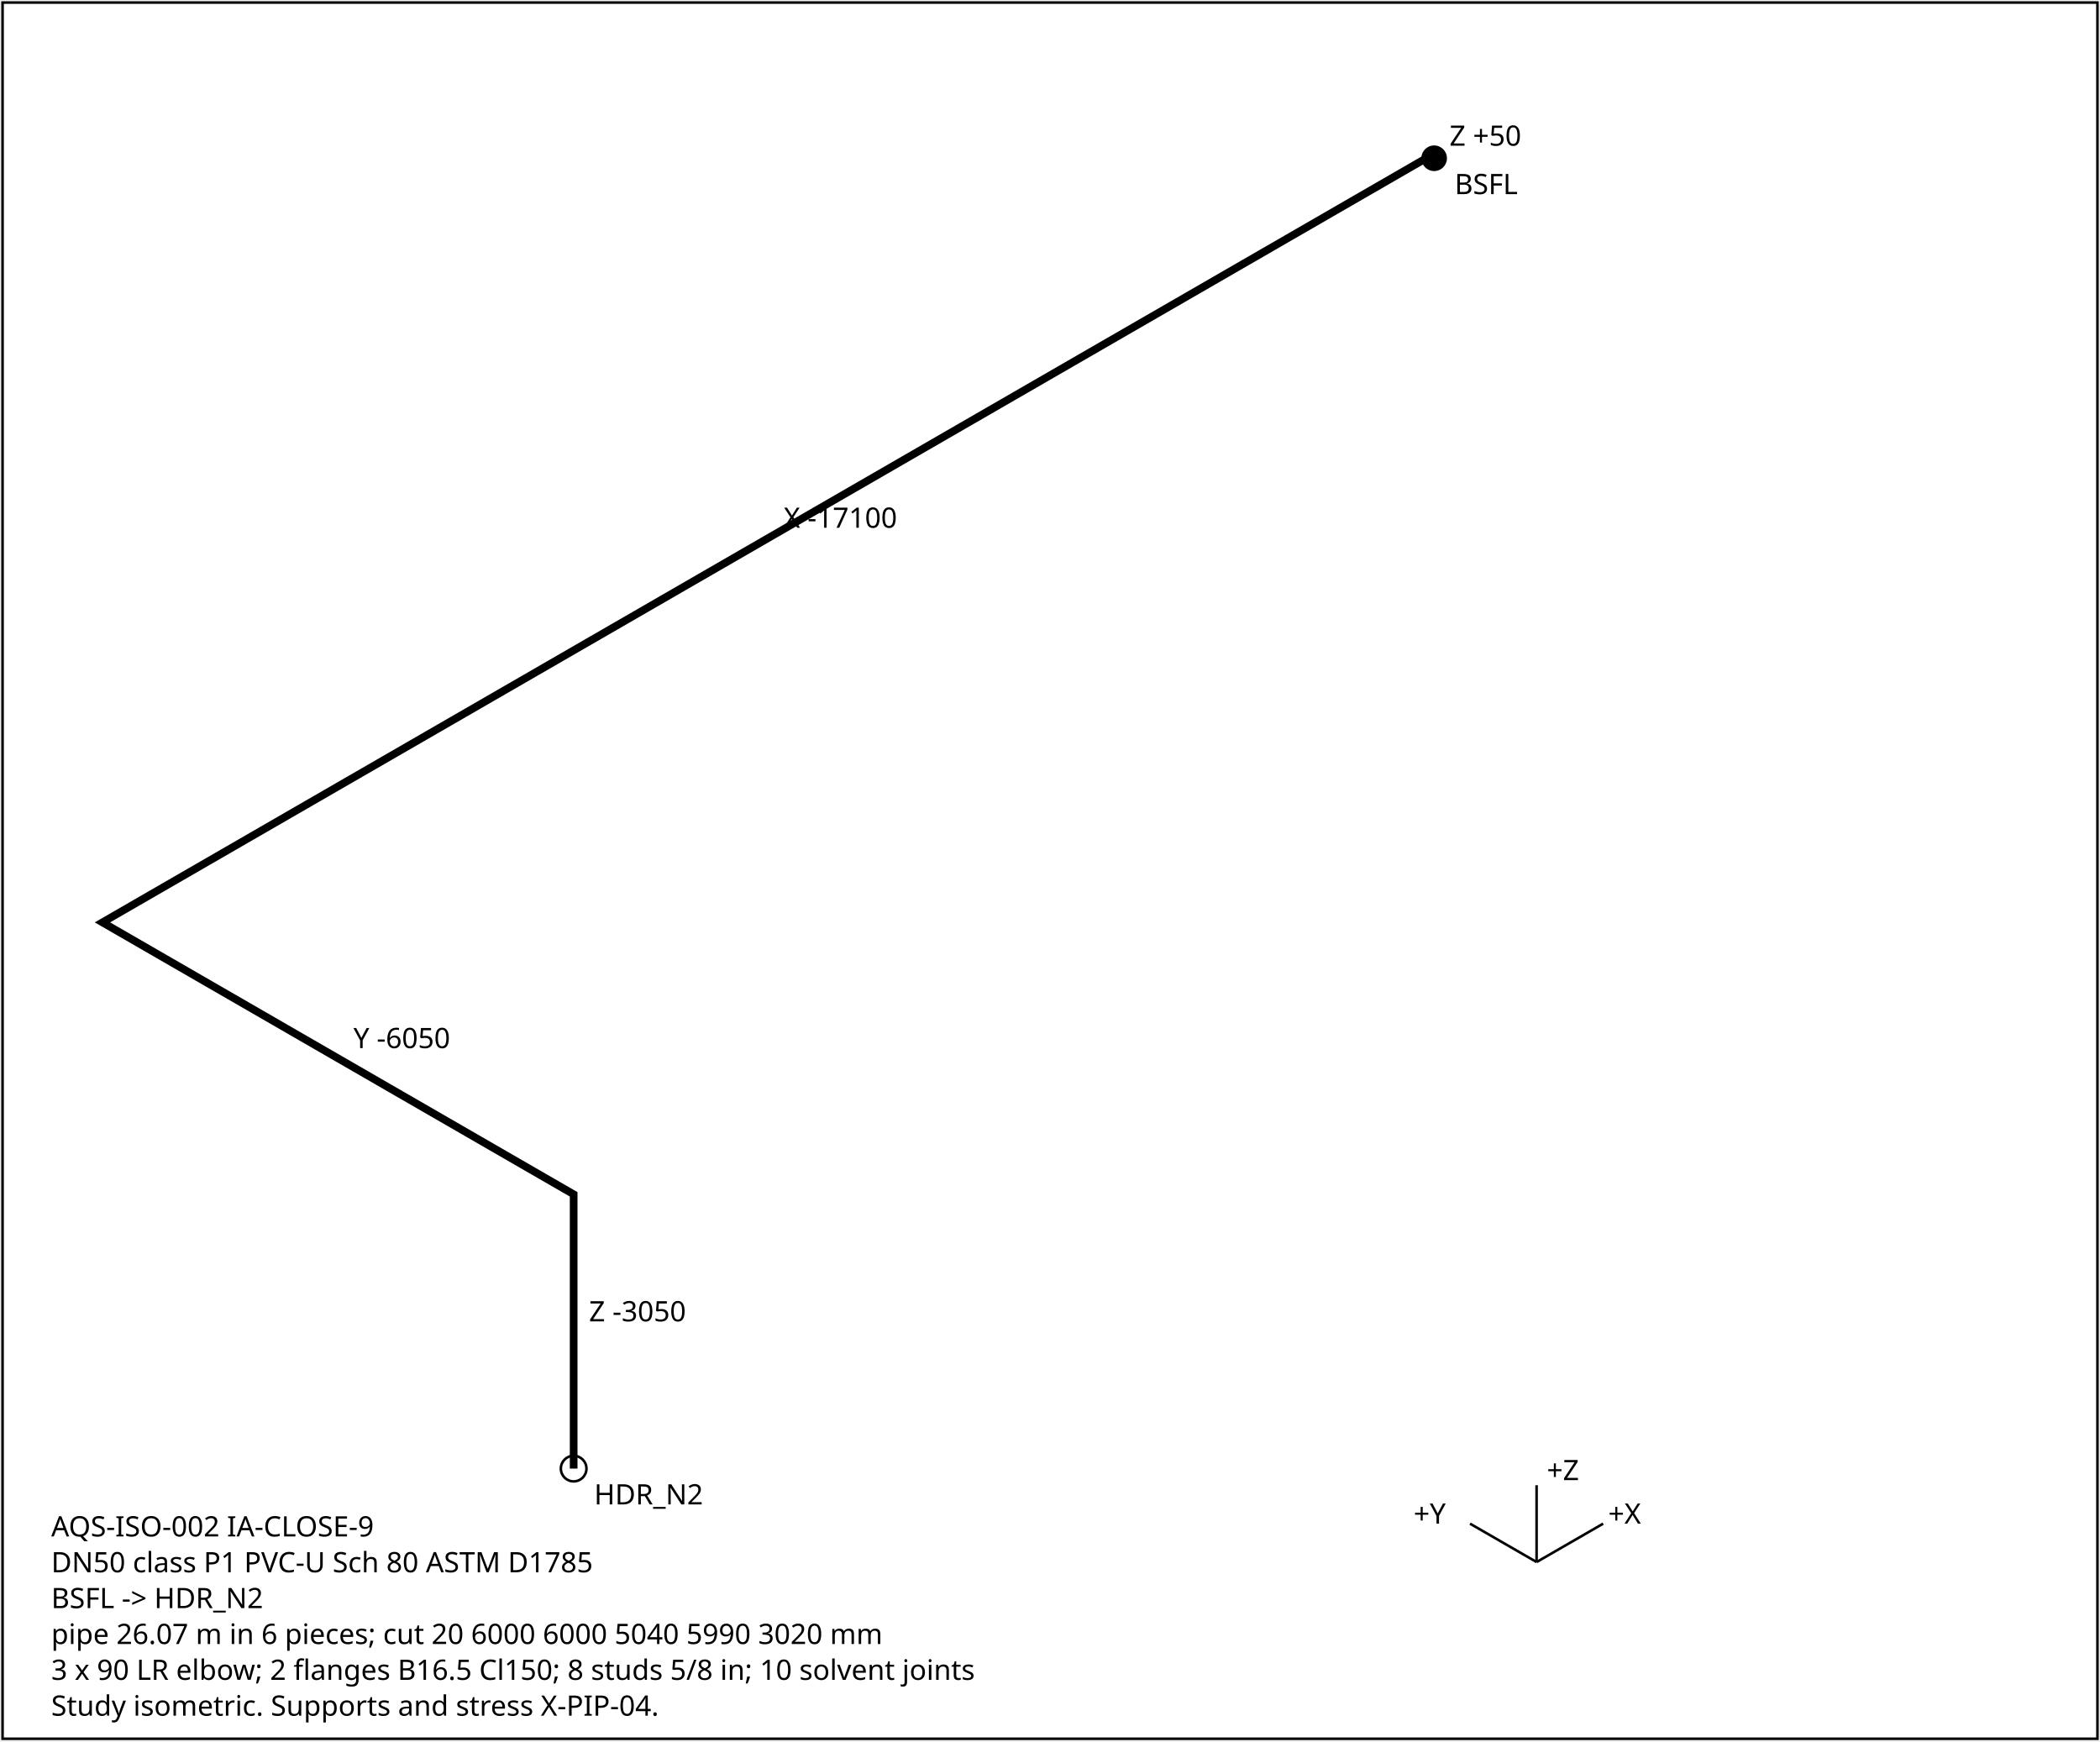
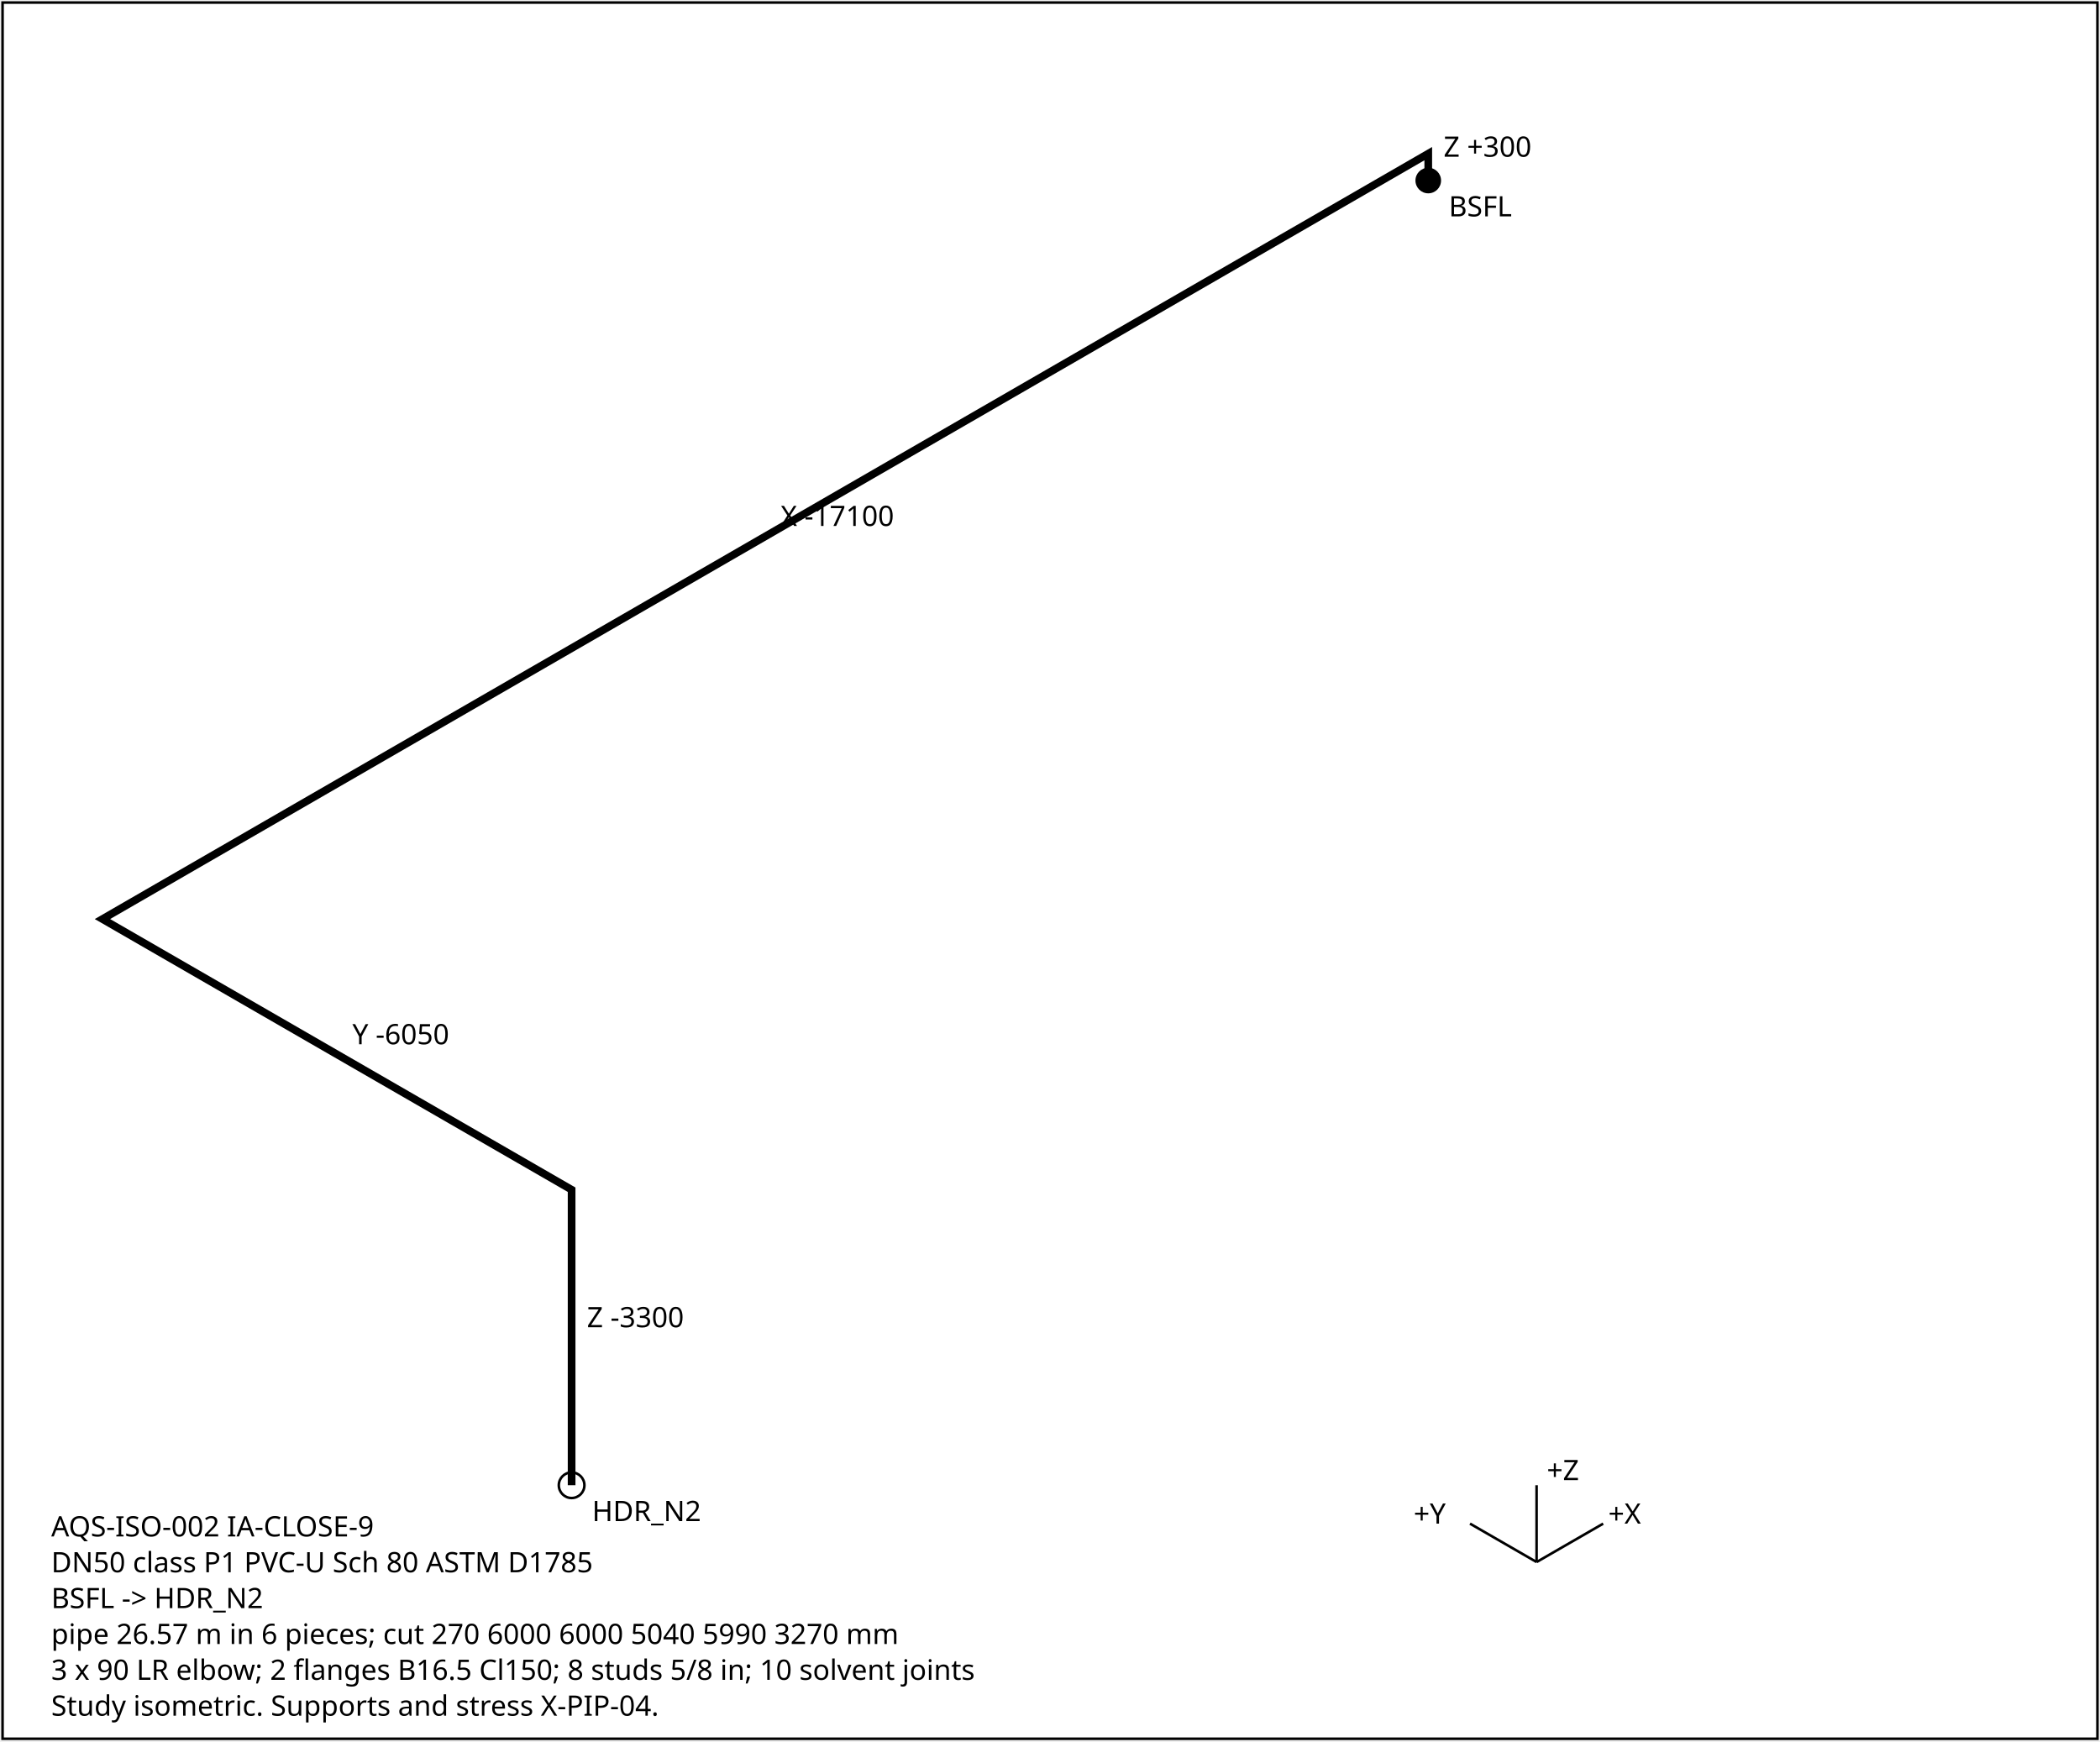
<svg xmlns="http://www.w3.org/2000/svg" width="820" height="680" font-family="sans-serif" font-size="11">
  <rect x="1" y="1" width="818" height="678" fill="white" stroke="black" />
-   <polyline points="560.0,61.8 560.0,60.0 40.0,360.2 224.0,466.4 224.0,573.5" fill="none" stroke="black" stroke-width="3" />
-   <text x="566.0" y="56.9">Z +50</text>
-   <text x="306.0" y="206.1">X -17100</text>
-   <text x="138.0" y="409.3">Y -6050</text>
-   <text x="230.0" y="516.0">Z -3050</text>
-   <circle cx="560.0" cy="61.8" r="5" fill="black" />
-   <text x="568.0" y="75.8">BSFL</text>
-   <circle cx="224.0" cy="573.5" r="5" fill="none" stroke="black" />
-   <text x="232.0" y="587.5">HDR_N2</text>
+   <polyline points="557.7,70.5 557.7,60.0 40.0,358.9 223.2,464.6 223.2,580.0" fill="none" stroke="black" stroke-width="3" />
+   <text x="563.7" y="61.2">Z +300</text>
+   <text x="304.8" y="205.4">X -17100</text>
+   <text x="137.6" y="407.8">Y -6050</text>
+   <text x="229.2" y="518.3">Z -3300</text>
+   <circle cx="557.7" cy="70.5" r="5" fill="black" />
+   <text x="565.7" y="84.5">BSFL</text>
+   <circle cx="223.2" cy="580.0" r="5" fill="none" stroke="black" />
+   <text x="231.2" y="594.0">HDR_N2</text>
  <g transform="translate(600,610)">
    <line x1="0" y1="0" x2="26" y2="-15" stroke="black" />
    <text x="28" y="-15">+X</text>
    <line x1="0" y1="0" x2="-26" y2="-15" stroke="black" />
    <text x="-48" y="-15">+Y</text>
    <line x1="0" y1="0" x2="0" y2="-30" stroke="black" />
    <text x="4" y="-32">+Z</text>
  </g>
  <text x="20" y="600">AQS-ISO-002  IA-CLOSE-9</text>
  <text x="20" y="614">DN50  class P1  PVC-U Sch 80 ASTM D1785</text>
  <text x="20" y="628">BSFL -&gt; HDR_N2</text>
-   <text x="20" y="642">pipe 26.07 m in 6 pieces; cut 20 6000 6000 5040 5990 3020 mm</text>
+   <text x="20" y="642">pipe 26.57 m in 6 pieces; cut 270 6000 6000 5040 5990 3270 mm</text>
  <text x="20" y="656">3 x 90 LR elbow; 2 flanges B16.5 Cl150; 8 studs 5/8 in; 10 solvent joints</text>
  <text x="20" y="670">Study isometric. Supports and stress X-PIP-04.</text>
</svg>
